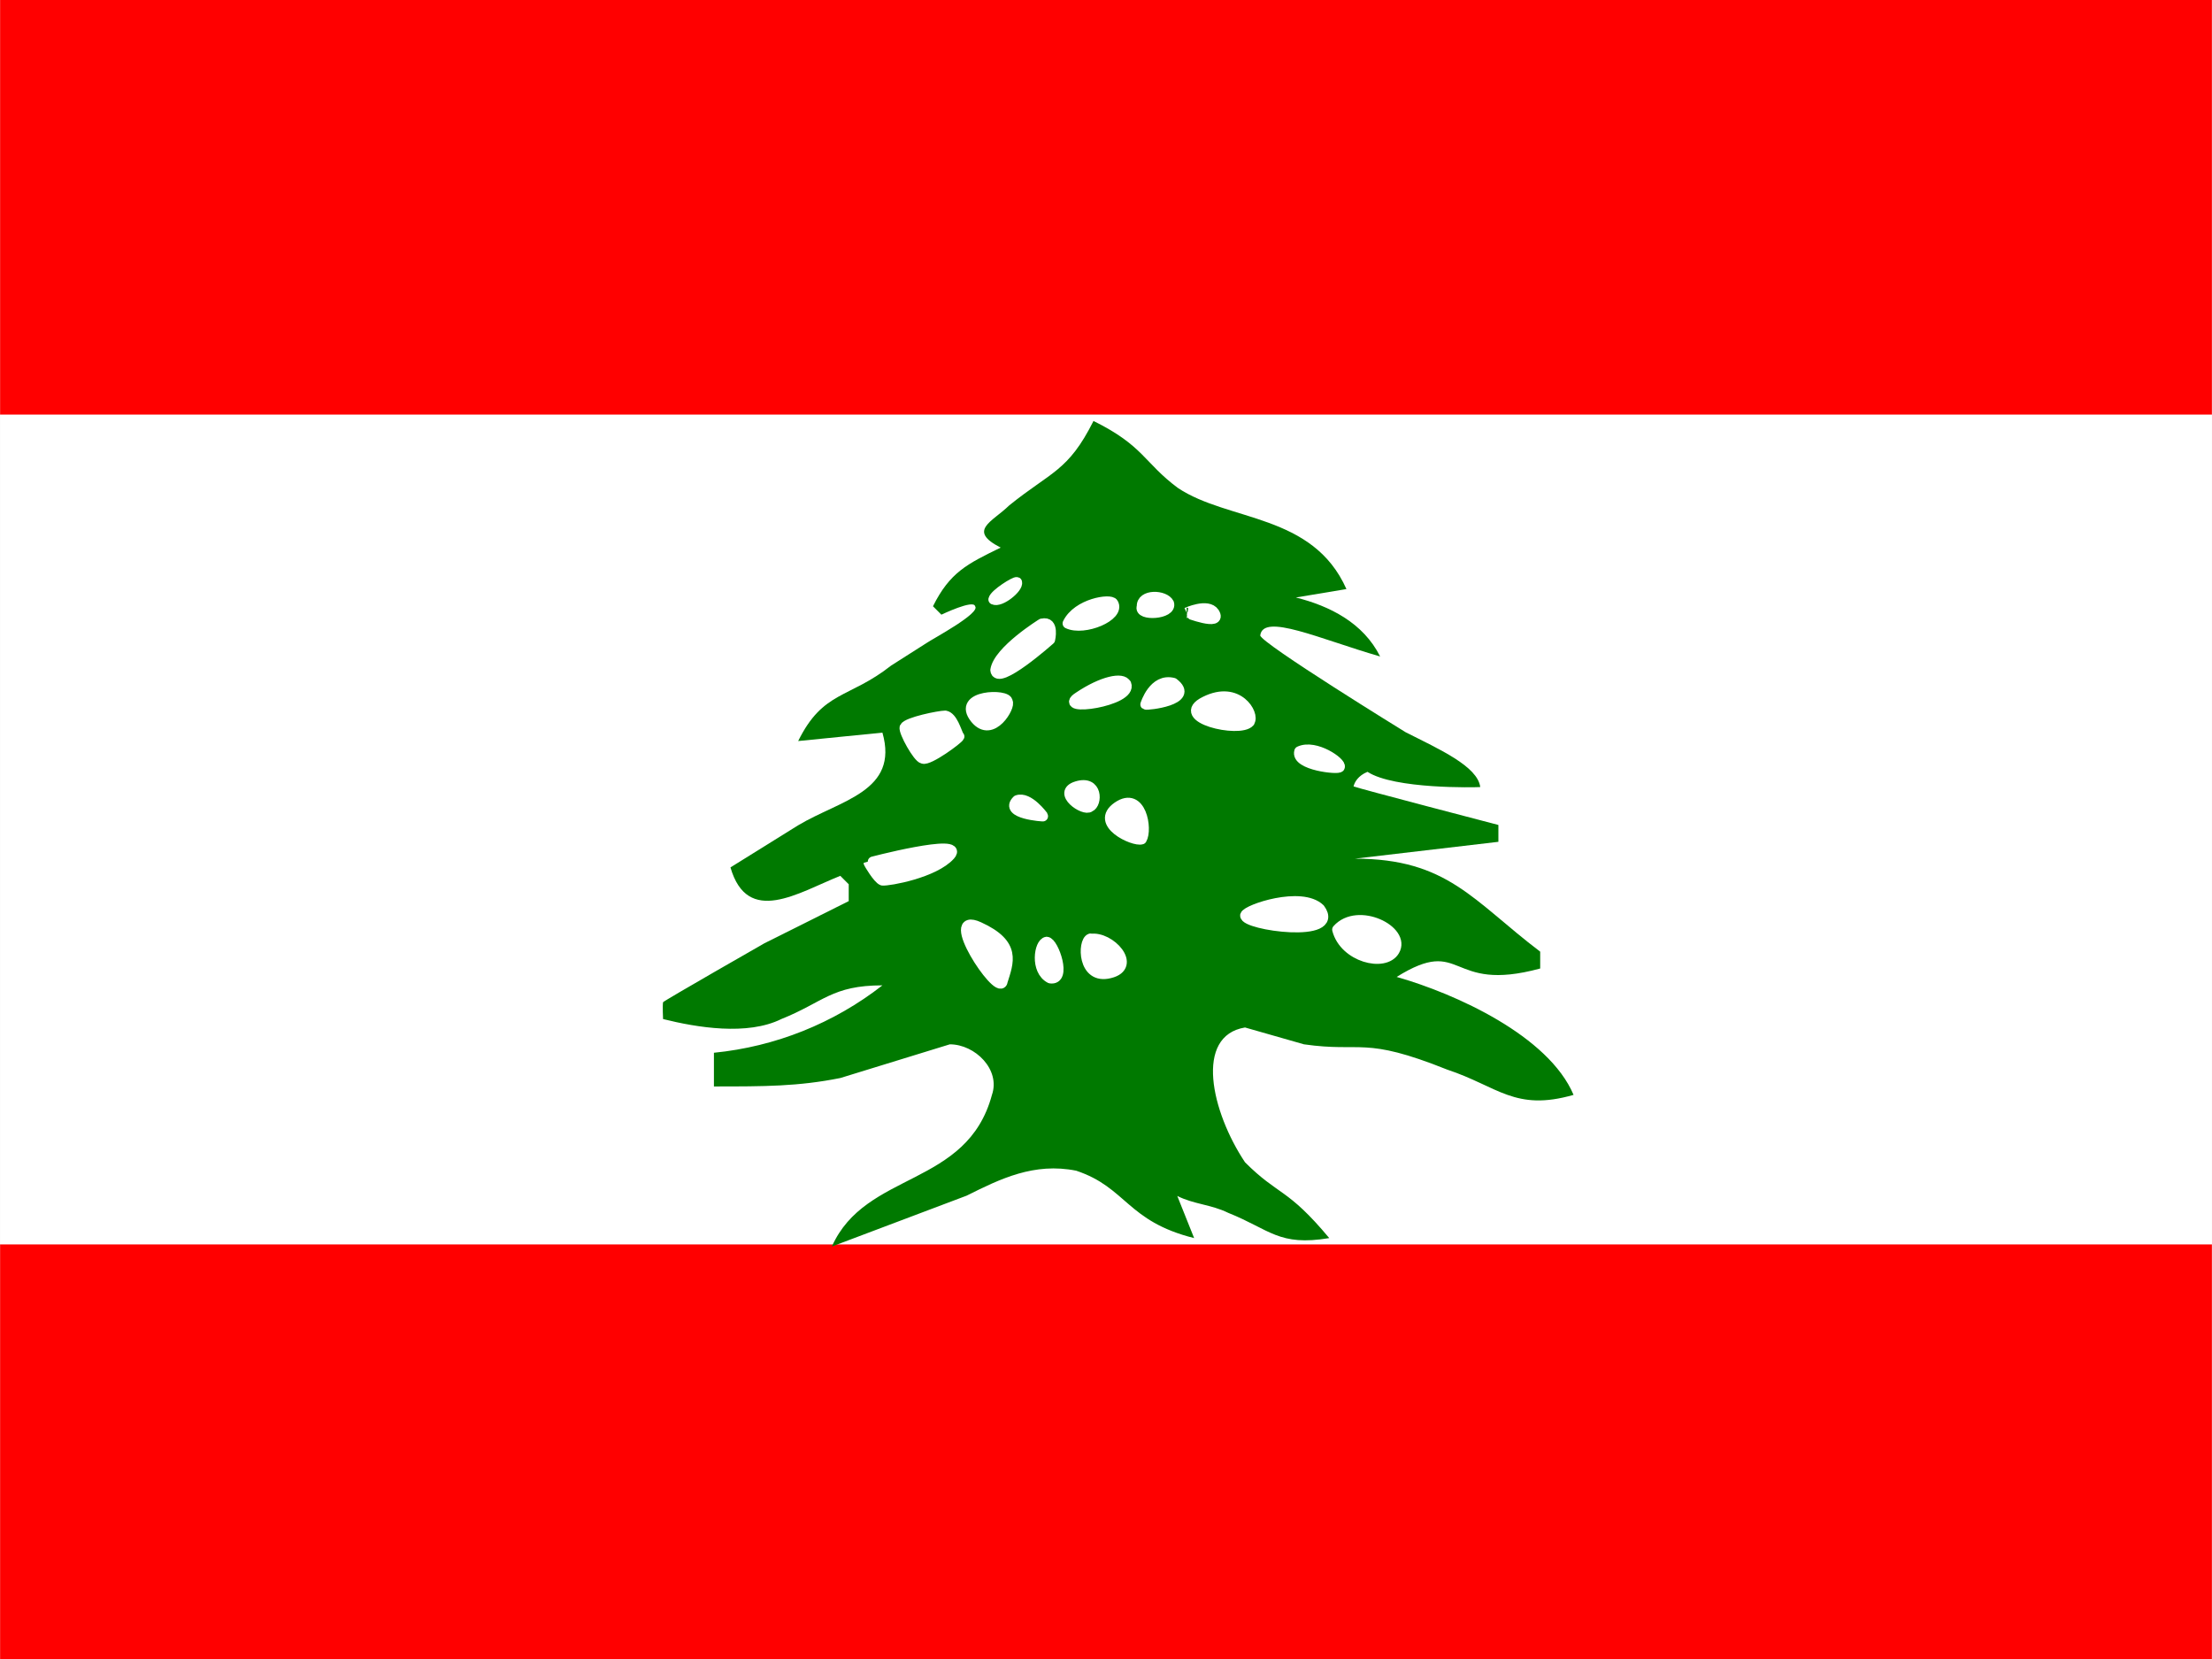
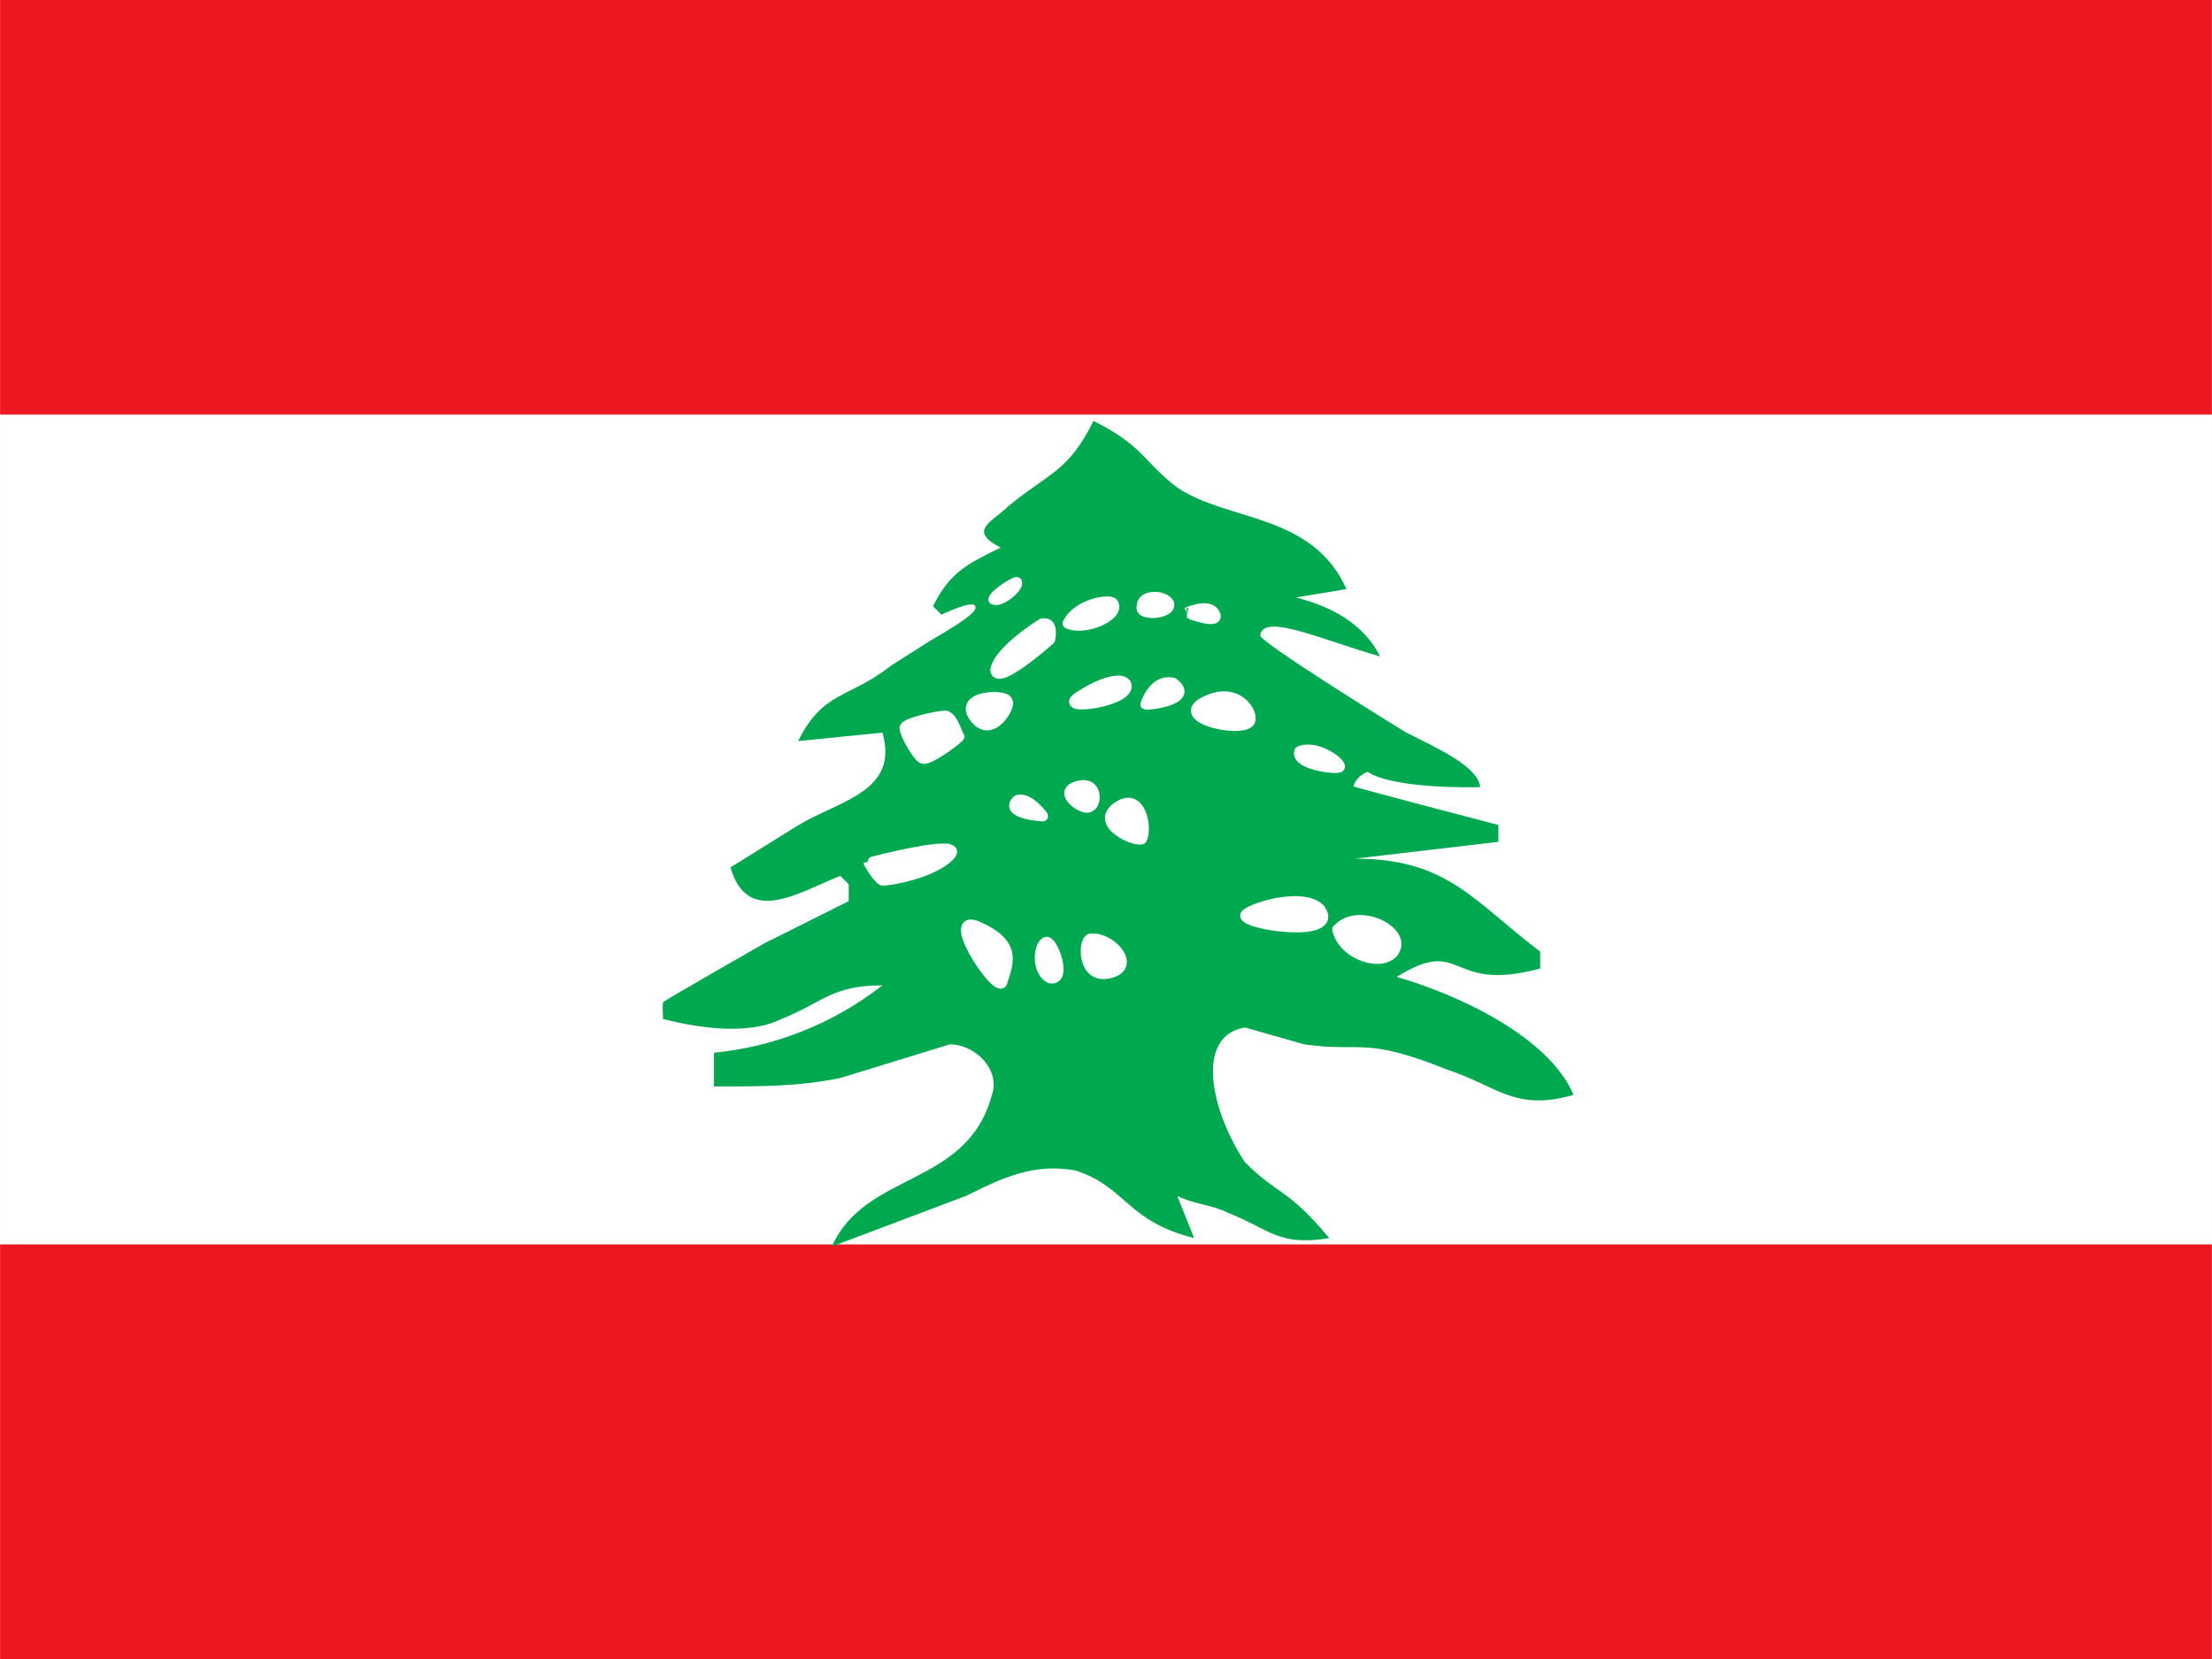
- <svg xmlns="http://www.w3.org/2000/svg" viewBox="0 0 640 480">
-   <clipPath id="a">
-     <path d="m-85.3 0h682.6v512h-682.6z" />
-   </clipPath>
-   <g clip-path="url(#a)" transform="matrix(.9375 0 0 .9375 80 0)">
+ <svg xmlns="http://www.w3.org/2000/svg" id="flag-icons-lb" viewBox="0 0 640 480">
+   <defs>
+     <clipPath id="a">
+       <path fill-opacity=".7" d="M-85.3 0h682.6v512H-85.3z" />
+     </clipPath>
+   </defs>
+   <g clip-path="url(#a)" transform="translate(80) scale(.9375)">
    <g fill-rule="evenodd" stroke-width="1pt">
-       <path d="m-128 384h768v128h-768zm0-384h768v128h-768z" fill="#f00" />
-       <path d="m-128 128h768v256h-768z" fill="#fff" />
+       <path fill="#EE161F" d="M-128 384h768v128h-768zm0-384h768v128h-768z" />
+       <path fill="#fff" d="M-128 128h768v256h-768z" />
    </g>
-     <path d="m252.1 130c-7.8 15.5-13 15.5-26 26-5.2 5.1-13 7.7-2.6 13-10.5 5.1-15.7 7.7-20.9 18.1l2.6 2.6s10-4.8 10.4-2.6c1.8 2.1-13 10-14.9 11.3l-11 7c-13.1 10.3-21 7.7-28.7 23.3l26-2.6c5.2 18.2-13 20.8-26 28.6l-20.9 13c5.3 18.2 20.9 7.8 33.9 2.6l2.6 2.6v5.2l-26 13s-30.8 17.6-31.3 18.2c-.2 1 0 5.2 0 5.2 10.4 2.6 26 5.2 36.5 0 13-5.2 15.6-10.4 31.2-10.4a100.6 100.6 0 0 1 -52 20.8v10.4c15.6 0 26 0 39-2.6l33.8-10.4c7.8 0 15.7 7.8 13 15.6-7.7 28.6-39 23.4-49.4 46.8l41.6-15.7c10.4-5.2 20.8-10.3 33.8-7.7 15.6 5.2 15.6 15.6 36.4 20.8l-5.2-13c5.2 2.6 10.4 2.6 15.7 5.2 13 5.2 15.6 10.4 31.2 7.8-13-15.6-15.6-13-26-23.4-10.4-15.6-15.7-39 0-41.6l18.2 5.2c18.2 2.6 18.2-2.6 44.2 7.8 15.7 5.2 20.9 13 39 7.8-7.7-18.2-36.3-31.2-54.6-36.4 20.9-13 15.6 5.2 44.3-2.6v-5.2c-20.7-15.7-28.6-28.7-57.2-28.7l44.3-5.2v-5.2s-43.7-11.4-44.7-11.9c.3-1.3 1.4-3.3 4.3-4.5 8.3 5.4 33.3 4.8 34.8 4.7-.8-6.4-12.7-11.7-23-16.9 0 0-44.7-27.5-44.9-29.9.9-7 18.3 1.1 37 6.5-5.2-10.4-15.6-15.6-26-18.2l15.6-2.6c-10.4-23.4-36.4-20.8-52-31.2-10.5-7.8-10.5-13-26.1-20.7z" fill="#007900" />
-     <path d="m224 303c1.9-6.1 4.4-11.6-7.2-16.9s5.8 21.1 7.2 17zm13.7-12.3c-2.3.3-3.6 8.8 1.1 11.2 5.2.8 1-11.1-1.1-11.2zm13.5-1c-2.4.8-2.5 12.8 6 10.6 8.6-2.1 0-11.5-6-10.5zm15.8-30.7c1.8-3-.1-15-7.4-10-7.4 5.1 5 10.8 7.4 10zm-16-10c2.3-.9 2.5-8.3-4-6.3-6.3 1.9 2.3 7.8 4 6.3zm-14.4 2.9s-4.5-6.2-8-4.9c-4.3 4.2 8.3 5 8 4.9zm-49.6 19.8c1.9.2 16-2.3 20.9-7.8s-25.1 2.3-25.1 2.4 2.8 4.9 4.2 5.4zm141.1-35c.7-1.3-7.5-7.1-12.4-4.8-1.3 4.3 12.4 5.7 12.4 4.8zm-27.8-14c1.6-2.2-3.5-11.3-13.7-6.2-10.2 5 10.7 9.8 13.7 6.3zm-32.1-5.3s2.5-8.2 8.6-6.6c7 5.3-8.3 6.9-8.6 6.6zm-6-6.2c-1-2.3-7.3-1-14.6 3.9-7.4 4.7 16.8 1.4 14.6-4zm18.7-22.1s6.5-3 8.5 0c2.7 4.3-8.6 0-8.5 0zm-5.5-2.9c-1.3-2.6-8.5-2.9-8.3 1-1.2 3 9.4 2.4 8.3-1zm-17.2 0c-.7-1.5-11 0-14 6.2 5 2.4 16.3-2.3 14-6.2zm-22 6.3s-13.4 8.3-14.3 14.3c.4 5.2 16.8-9.4 16.8-9.4s1.4-5.8-2.4-4.9zm-14.9-7.5c.4-1.7 6.7-5.6 7.2-5.3.5 1.7-5.1 6.3-7.2 5.3zm4.3 31.6c.3-2.5-16-2.3-9.9 5.2 5.2 6.3 11-4.1 9.9-5.2zm-15 10.7c-.8-1.6-2-6-4.2-6.4-1.9 0-11.7 2-12.5 3.6-.4 1.3 4.1 9.4 5.6 9.6 1.8.7 10.9-6 11.2-6.8zm88.4 55.2c.5-1.8 17.3-7.5 23-2 6.8 9.3-23.4 5-23 2zm46 10.9c3.7-6.2-11.3-13.6-17.6-6.5 2.2 8.5 14.6 11.6 17.6 6.5z" style="fill:#fff;fill-rule:evenodd;stroke:#fff;stroke-linecap:round;stroke-linejoin:round;stroke-width:3.2" />
+     <path fill="#00A850" d="M252.1 130c-7.8 15.5-13 15.5-26 26-5.2 5.1-13 7.7-2.6 13-10.5 5.1-15.7 7.7-20.9 18.1l2.6 2.6s10-4.8 10.4-2.6c1.8 2.1-13 10-14.9 11.3l-11 7c-13.1 10.3-21 7.7-28.7 23.3l26-2.6c5.2 18.2-13 20.8-26 28.6l-20.9 13c5.3 18.2 20.9 7.8 33.9 2.6l2.6 2.6v5.2l-26 13s-30.8 17.6-31.3 18.2c-.2 1 0 5.2 0 5.2 10.4 2.6 26 5.2 36.5 0 13-5.2 15.6-10.4 31.2-10.4a100.6 100.6 0 0 1-52 20.8v10.4c15.6 0 26 0 39-2.6l33.8-10.4c7.8 0 15.7 7.8 13 15.6-7.7 28.6-39 23.4-49.4 46.8L213 369c10.4-5.2 20.8-10.3 33.8-7.7 15.6 5.2 15.6 15.6 36.4 20.8l-5.2-13c5.2 2.6 10.4 2.6 15.7 5.2 13 5.2 15.6 10.4 31.2 7.8-13-15.6-15.6-13-26-23.4-10.4-15.6-15.7-39 0-41.6l18.2 5.2c18.2 2.6 18.2-2.6 44.2 7.8 15.7 5.2 20.9 13 39 7.8-7.7-18.2-36.3-31.2-54.6-36.4 20.9-13 15.6 5.2 44.3-2.6v-5.2C369.3 278 361.4 265 332.8 265l44.3-5.2v-5.2s-43.7-11.4-44.7-11.9c.3-1.3 1.4-3.3 4.3-4.5 8.3 5.4 33.3 4.8 34.8 4.7-.8-6.4-12.7-11.7-23-16.9 0 0-44.7-27.5-44.9-29.9.9-7 18.3 1.1 37 6.5-5.2-10.4-15.6-15.6-26-18.2l15.6-2.6c-10.4-23.4-36.4-20.8-52-31.2-10.5-7.8-10.5-13-26.1-20.7z" />
+     <path fill="#fff" fill-rule="evenodd" stroke="#fff" stroke-linecap="round" stroke-linejoin="round" stroke-width="3.2" d="M224 303c1.9-6.1 4.4-11.6-7.2-16.9-11.6-5.3 5.8 21.1 7.2 17zm13.7-12.3c-2.3.3-3.6 8.8 1.1 11.2 5.2.8 1-11.1-1.1-11.2zm13.5-1c-2.4.8-2.5 12.8 6 10.6 8.6-2.1 0-11.5-6-10.5zM267 259c1.8-3-.1-15-7.4-10-7.4 5.1 5 10.8 7.4 10zm-16-10c2.3-.9 2.5-8.3-4-6.3-6.3 1.9 2.3 7.8 4 6.3zm-14.4 2.9s-4.5-6.2-8-4.9c-4.3 4.2 8.3 5 8 4.9zM187 271.7c1.9.2 16-2.3 20.9-7.8 4.9-5.5-25.1 2.3-25.1 2.4 0 .1 2.8 4.9 4.2 5.4zm141.1-35c.7-1.3-7.5-7.1-12.4-4.8-1.3 4.3 12.4 5.7 12.4 4.8zm-27.8-14c1.6-2.2-3.5-11.3-13.7-6.2-10.2 5 10.7 9.8 13.7 6.3zm-32.1-5.3s2.5-8.2 8.6-6.6c7 5.3-8.3 6.9-8.6 6.6zm-6-6.2c-1-2.3-7.3-1-14.6 3.9-7.4 4.7 16.8 1.4 14.6-4zm18.7-22.1s6.5-3 8.5 0c2.7 4.3-8.6 0-8.5 0zm-5.5-2.9c-1.3-2.6-8.5-2.9-8.3 1-1.2 3 9.4 2.4 8.3-1zm-17.2 0c-.7-1.5-11 0-14 6.2 5 2.4 16.3-2.3 14-6.2zm-22 6.3s-13.4 8.3-14.3 14.3c.4 5.2 16.8-9.4 16.8-9.4s1.4-5.8-2.4-4.9zm-14.9-7.5c.4-1.7 6.7-5.6 7.2-5.3.5 1.7-5.1 6.3-7.2 5.3zm4.3 31.6c.3-2.5-16-2.3-9.9 5.2 5.2 6.3 11-4.1 9.9-5.2zm-15 10.7c-.8-1.6-2-6-4.2-6.4-1.9 0-11.7 2-12.5 3.6-.4 1.3 4.1 9.4 5.6 9.6 1.8.7 10.9-6 11.2-6.8zm88.4 55.2c.5-1.8 17.3-7.5 23-2 6.8 9.3-23.4 5-23 2zm46 10.9c3.7-6.2-11.3-13.6-17.6-6.5 2.2 8.5 14.6 11.6 17.6 6.5z" />
  </g>
</svg>
